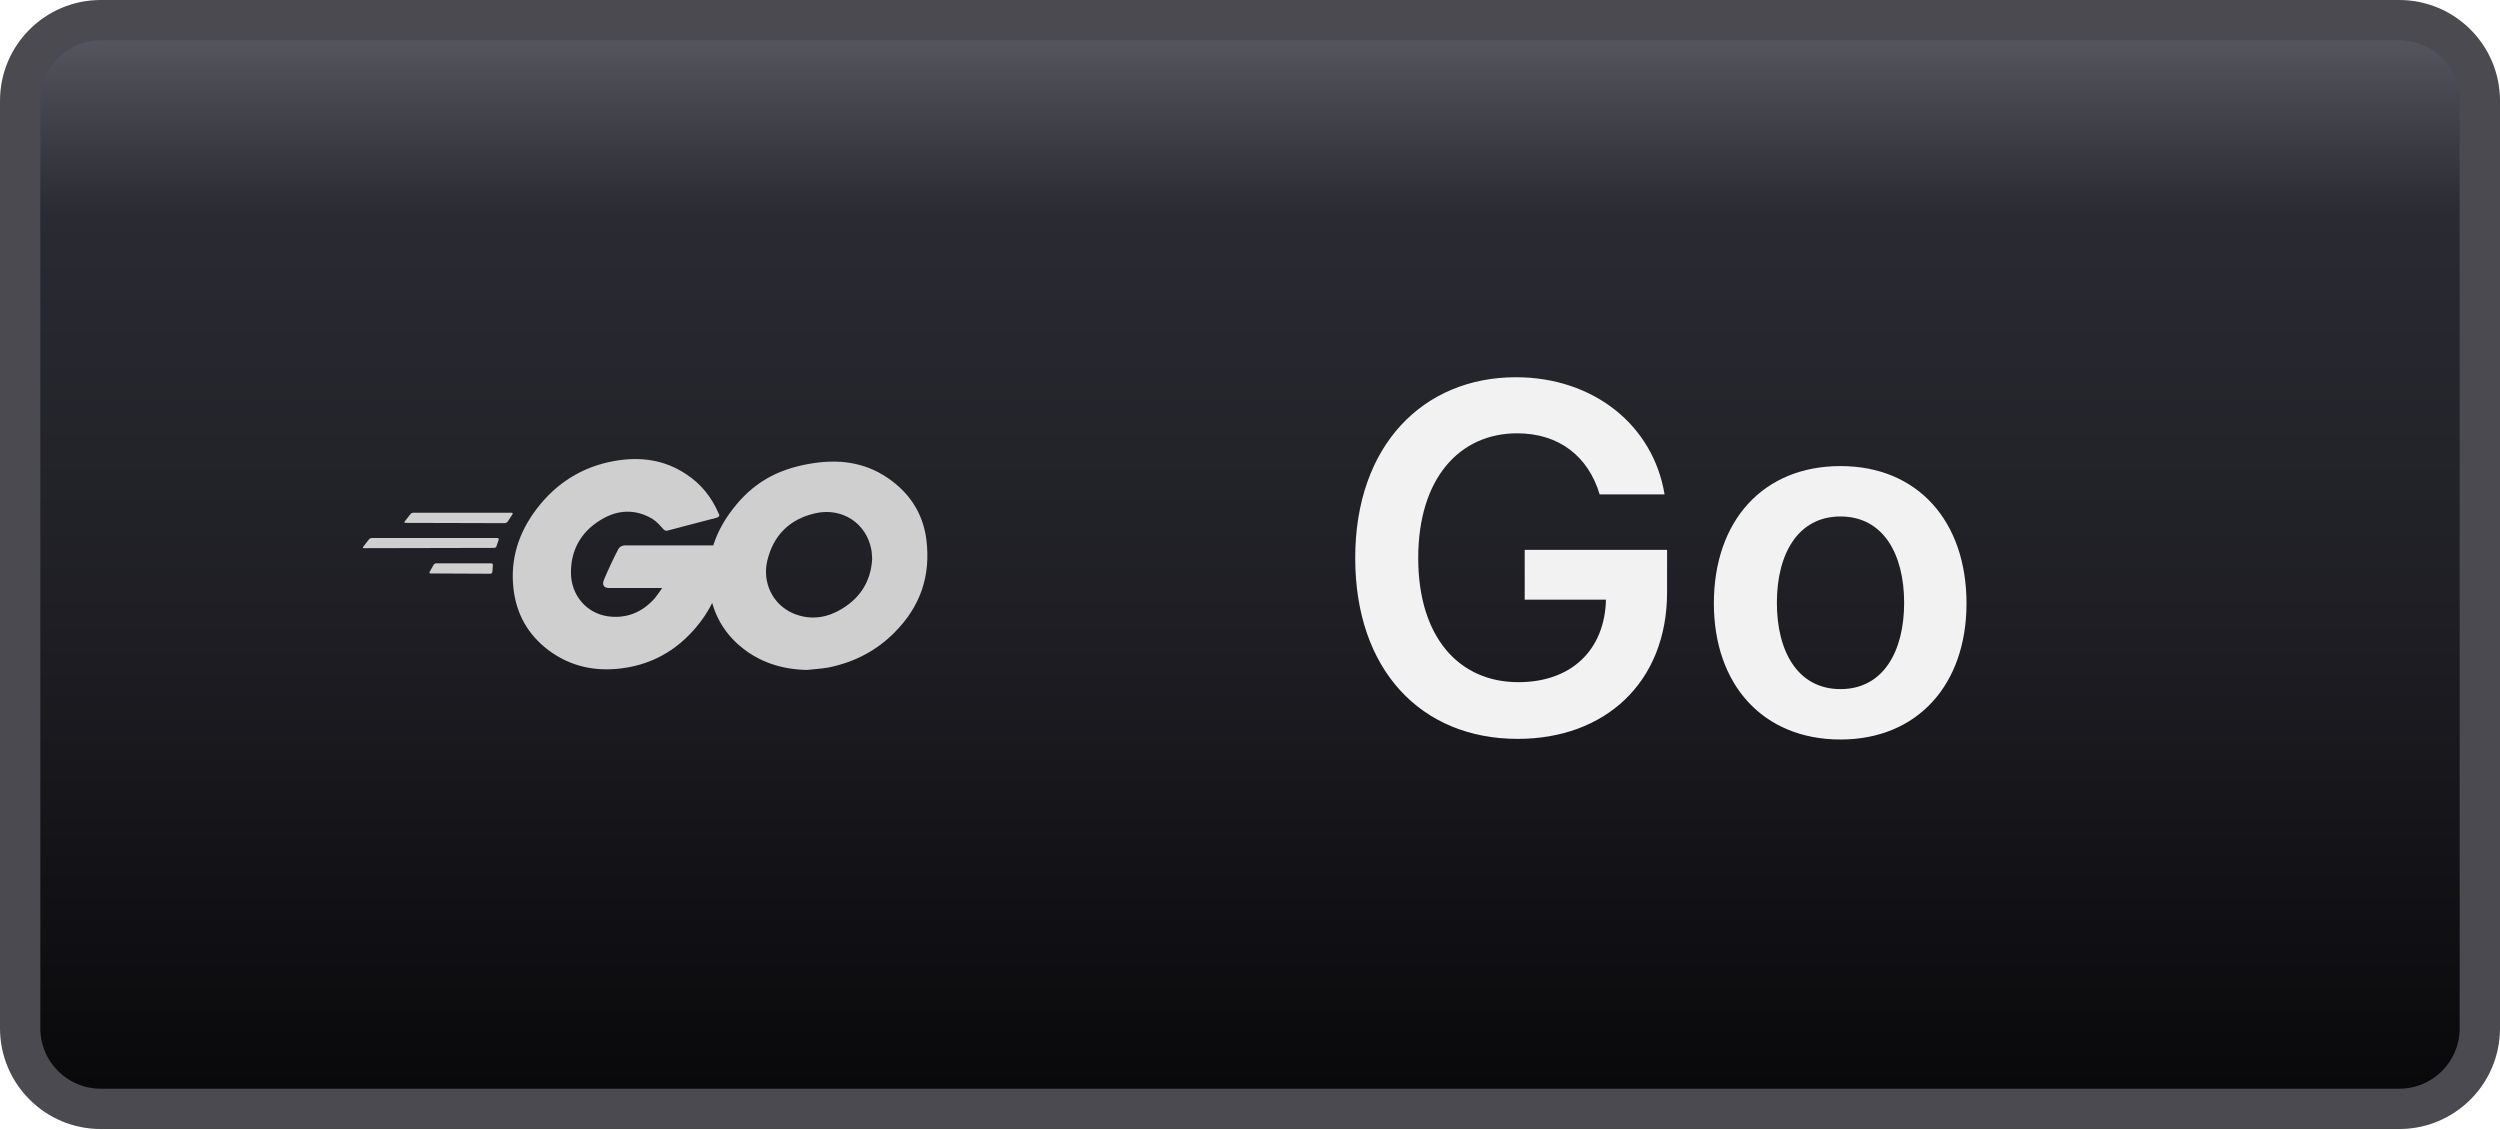
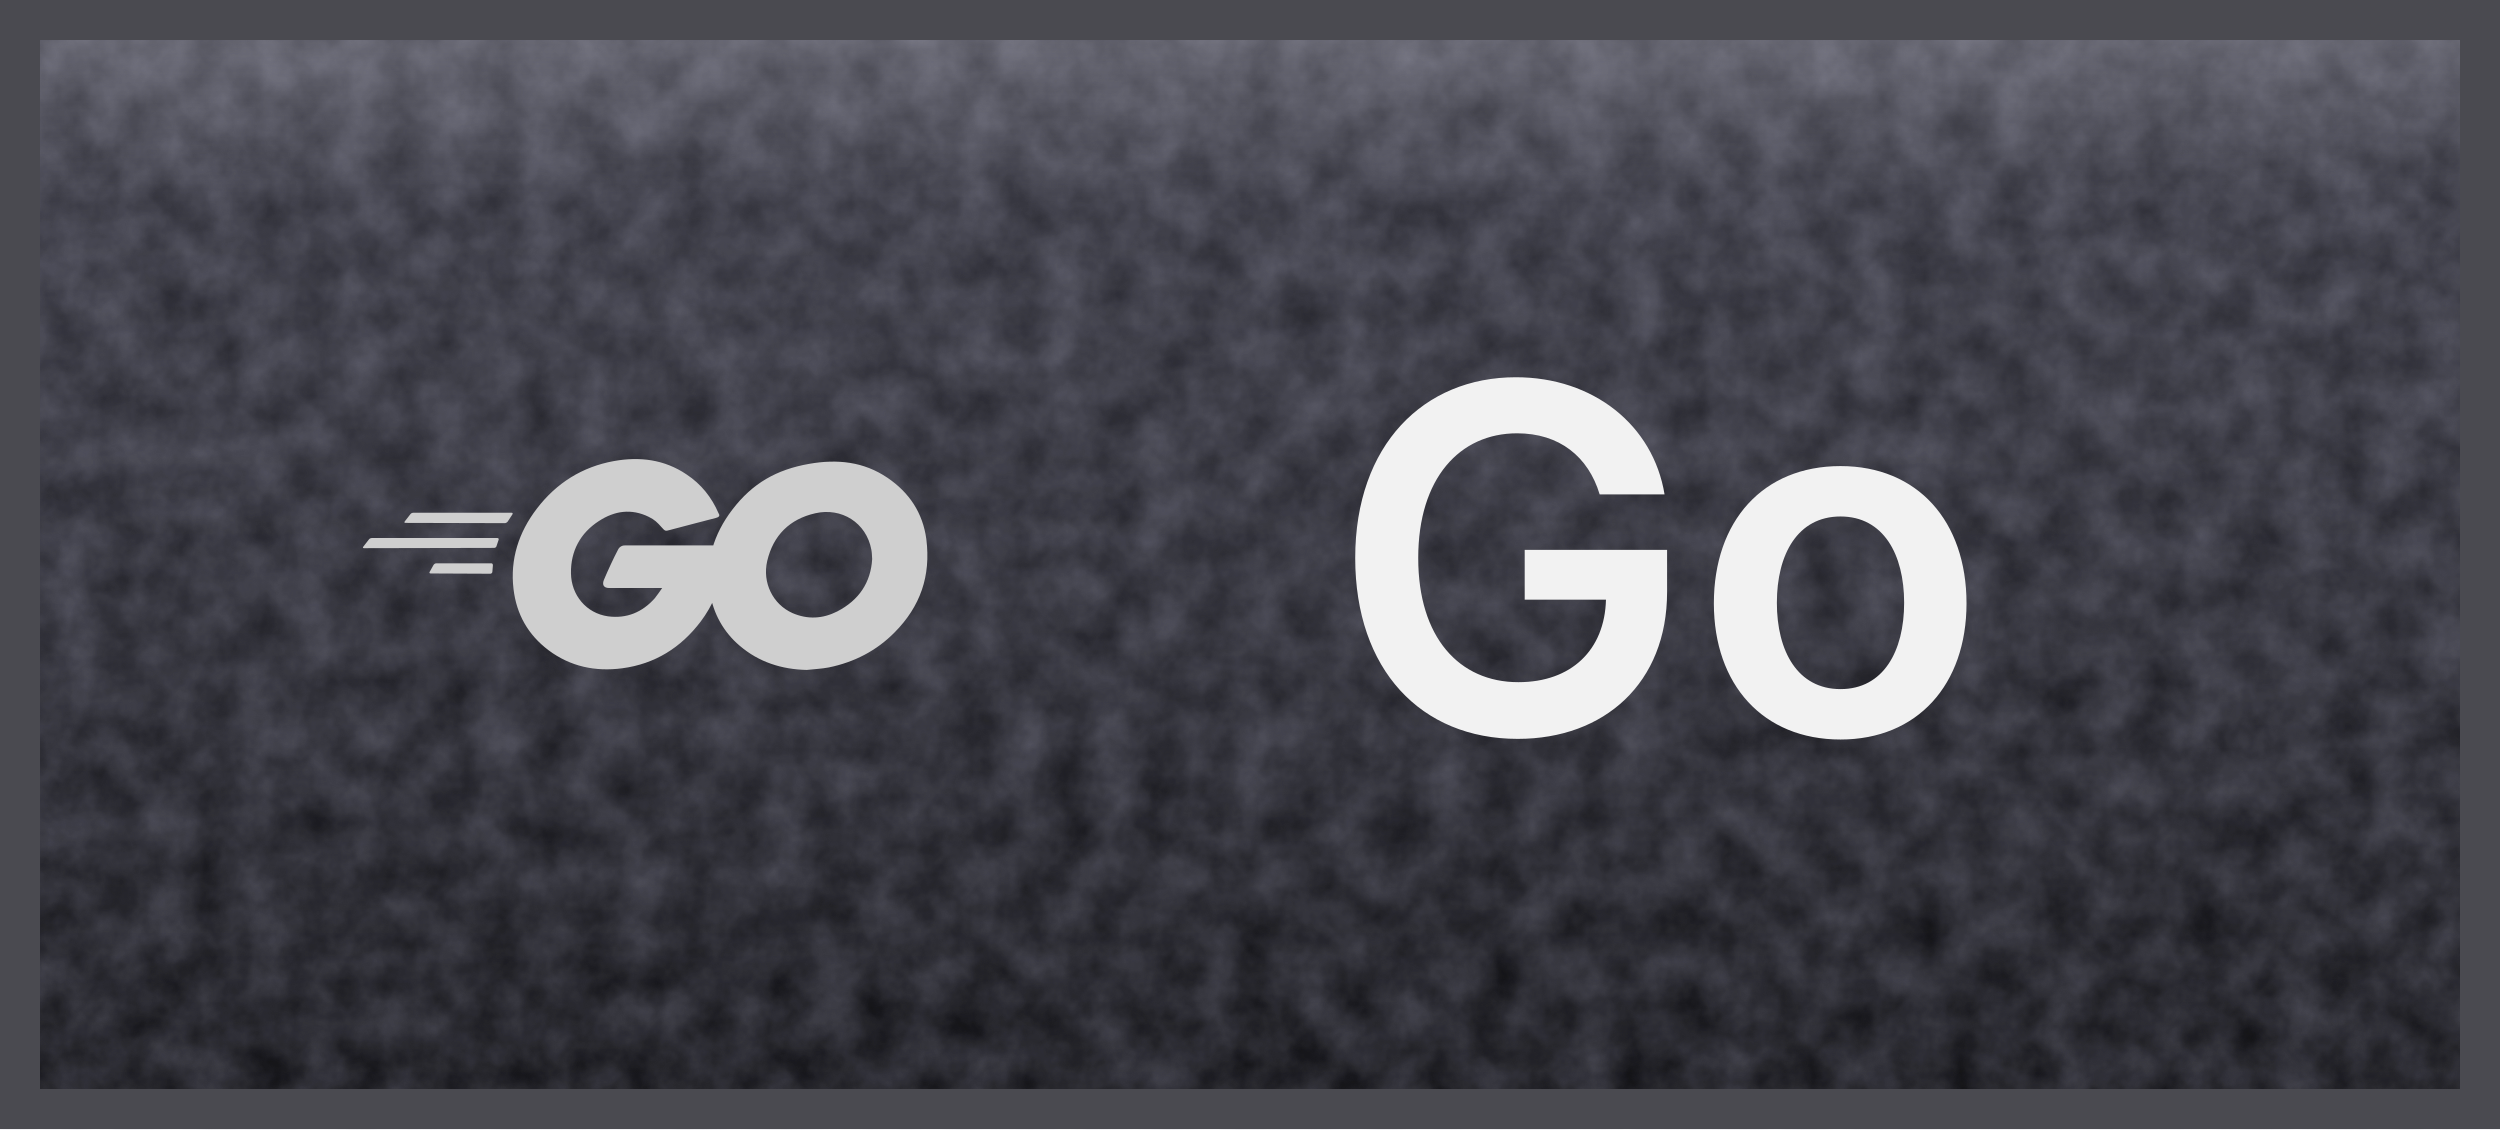
<svg xmlns="http://www.w3.org/2000/svg" width="62" height="28" viewBox="0 0 62 28" role="img" aria-label="Go">
  <defs>
    <linearGradient id="pt" x1="0" y1="0" x2="0" y2="1">
      <stop offset="0" stop-color="#5a5a64" />
      <stop offset="0.18" stop-color="#2a2a32" />
      <stop offset="0.55" stop-color="#1e1e24" />
      <stop offset="1" stop-color="#08080a" />
    </linearGradient>
+     <filter id="gn" x="0" y="0" width="1" height="1" filterUnits="objectBoundingBox" primitiveUnits="userSpaceOnUse" color-interpolation-filters="sRGB">
+       <feTurbulence type="fractalNoise" baseFrequency="0.85" numOctaves="4" seed="4" stitchTiles="stitch" result="n" />
+       <feColorMatrix type="matrix" values="0 0 0 0 0.78  0 0 0 0 0.78  0 0 0 0 0.82  0 0 0 0.45 0" in="n" result="g" />
+       <feBlend in="SourceGraphic" in2="g" mode="overlay" />
+     </filter>
  </defs>
-   <rect x="0.5" y="0.5" width="61" height="27" rx="2" fill="url(#pt)" stroke="#4a4a50" />
+   <rect x="0" y="0" width="62" height="28" shape-rendering="crispEdges" fill="url(#pt)" filter="url(#gn)" />
+   <rect x="0.5" y="0.5" width="61" height="27" fill="none" stroke="#4a4a50" shape-rendering="crispEdges" />
  <g transform="translate(9.00 7.00) scale(0.5833)" fill="#cfcfcf">
    <path d="M1.811 10.231c-.047 0-.058-.023-.035-.059l.246-.315c.023-.035.081-.058.128-.058h4.172c.046 0 .058.035.035.07l-.199.303c-.023.036-.082.07-.117.07zM.047 11.306c-.047 0-.059-.023-.035-.058l.245-.316c.023-.035.082-.058.129-.058h5.328c.047 0 .07.035.058.07l-.093.28c-.012.047-.058.07-.105.07zm2.828 1.075c-.047 0-.059-.035-.035-.07l.163-.292c.023-.035.07-.07.117-.07h2.337c.047 0 .07.035.07.082l-.023.28c0 .047-.047.082-.082.082zm12.129-2.36c-.736.187-1.239.327-1.963.514-.176.046-.187.058-.34-.117-.174-.199-.303-.327-.548-.444-.737-.362-1.45-.257-2.115.175-.795.514-1.204 1.274-1.192 2.22.011.935.654 1.706 1.577 1.835.795.105 1.46-.175 1.987-.77.105-.13.198-.27.315-.434H10.47c-.245 0-.304-.152-.222-.35.152-.362.432-.97.596-1.274a.315.315 0 01.292-.187h4.253c-.023.316-.023.631-.07.947a4.983 4.983 0 01-.958 2.29c-.841 1.11-1.94 1.8-3.33 1.986-1.145.152-2.209-.07-3.143-.77-.865-.655-1.356-1.52-1.484-2.595-.152-1.274.222-2.419.993-3.424.83-1.086 1.928-1.776 3.272-2.02 1.098-.2 2.15-.07 3.096.571.62.41 1.063.97 1.356 1.648.07.105.023.164-.117.2m3.868 6.461c-1.064-.024-2.034-.328-2.852-1.029a3.665 3.665 0 01-1.262-2.255c-.21-1.32.152-2.489.947-3.529.853-1.122 1.881-1.706 3.272-1.95 1.192-.21 2.314-.095 3.33.595.923.63 1.496 1.484 1.648 2.605.198 1.578-.257 2.863-1.344 3.962-.771.783-1.718 1.273-2.805 1.495-.315.06-.63.07-.934.106zm2.78-4.72c-.011-.153-.011-.27-.034-.387-.21-1.157-1.274-1.81-2.384-1.554-1.087.245-1.788.935-2.045 2.033-.21.912.234 1.835 1.075 2.21.643.28 1.285.244 1.905-.07.923-.48 1.425-1.228 1.484-2.233z" />
  </g>
  <text x="33" y="18.2" font-family="system-ui, -apple-system, Segoe UI, sans-serif" font-size="12" font-weight="600" fill="#f2f2f2">Go</text>
</svg>
